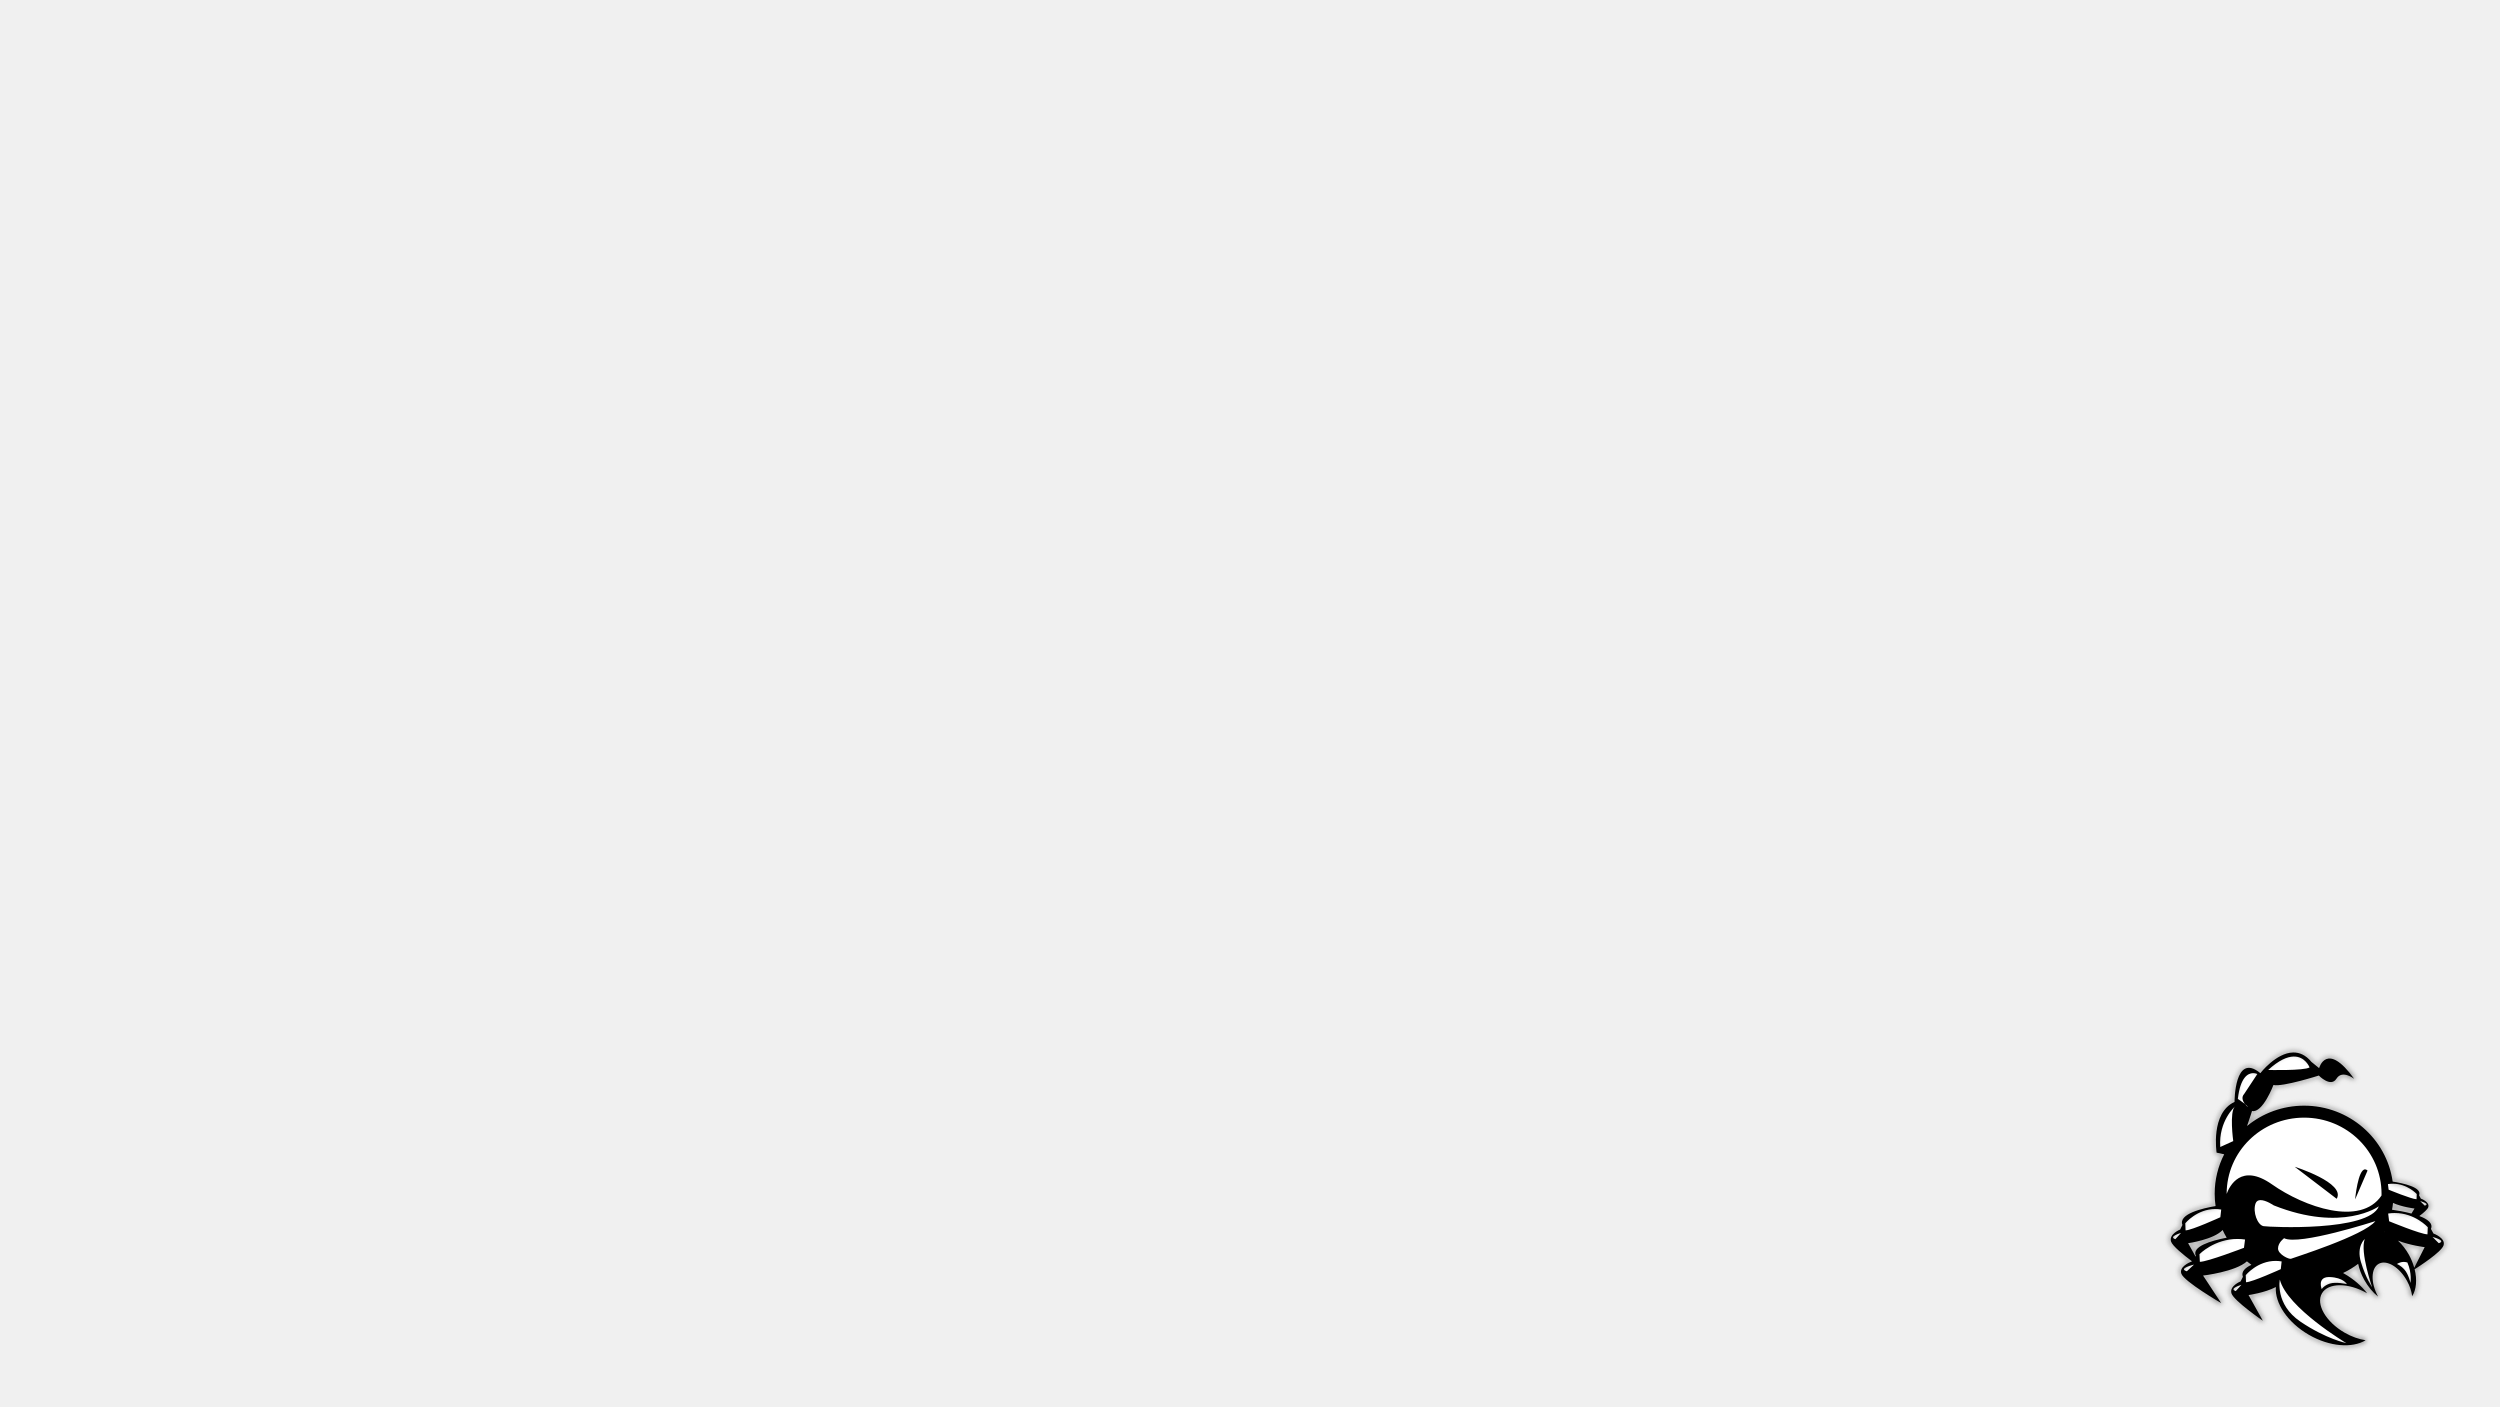
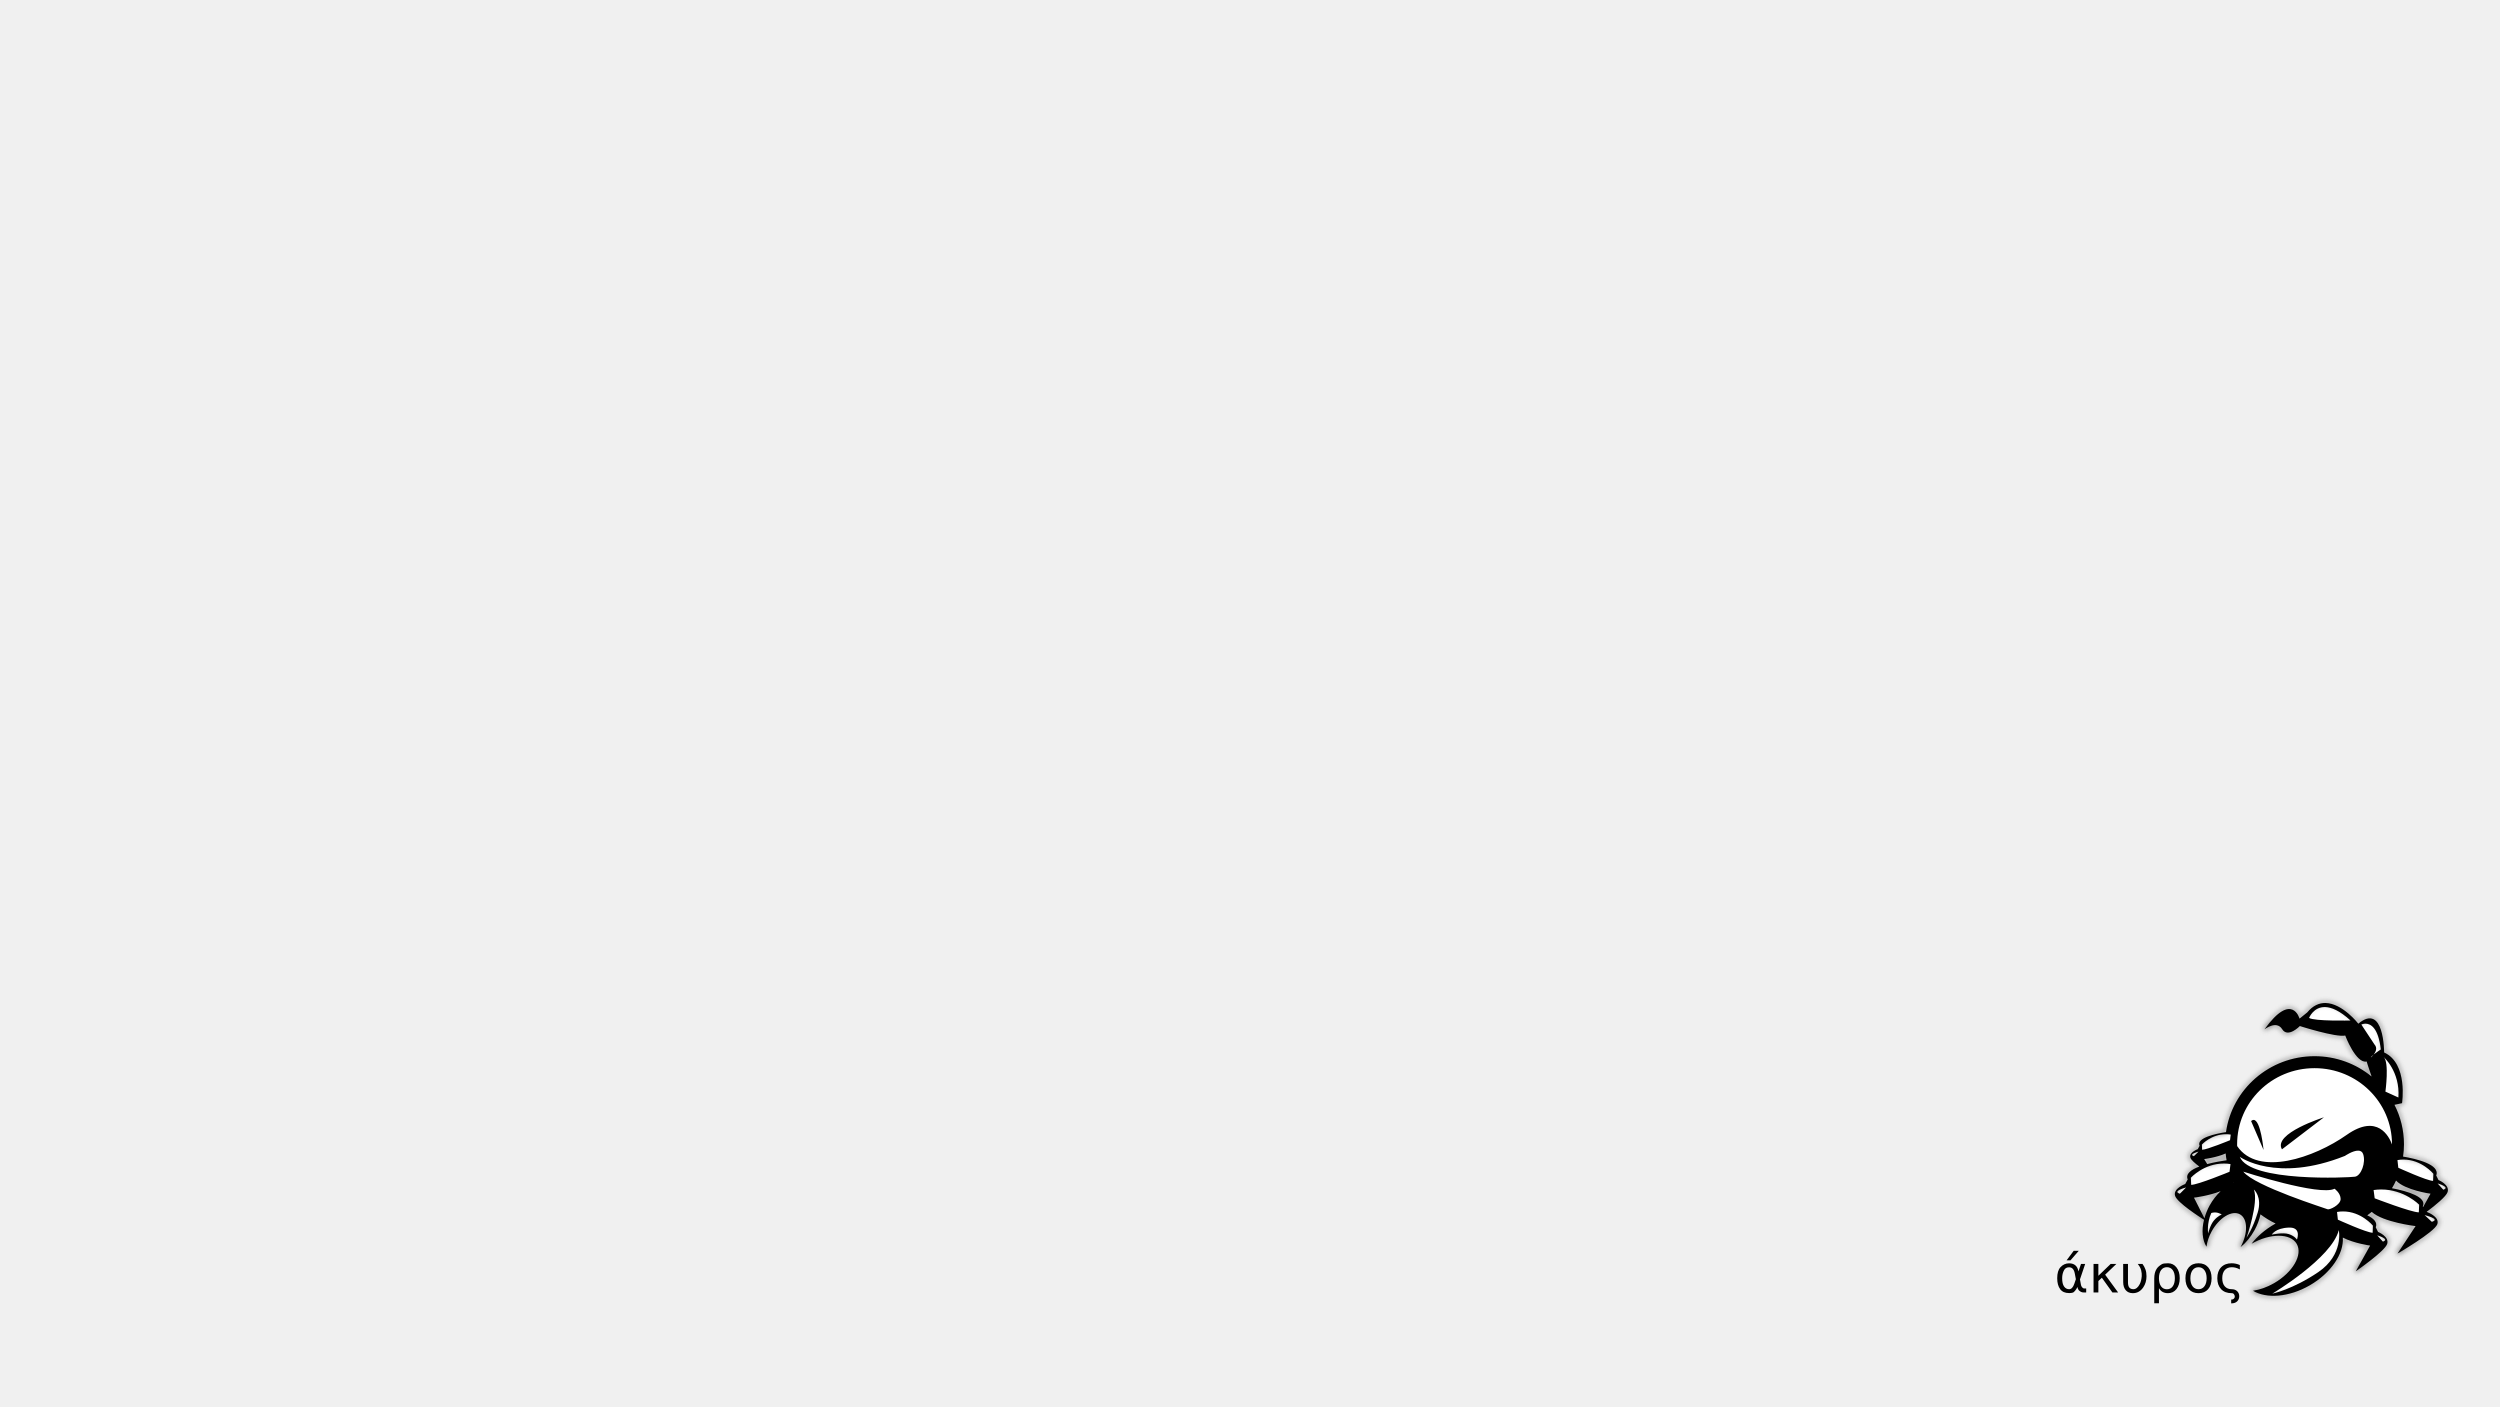
<svg xmlns="http://www.w3.org/2000/svg" width="1920" height="1080" id="svg2" version="1.1" style="display:inline;enable-background:new">
  <defs id="defs4">
    <filter id="filter6636" color-interpolation-filters="sRGB">
      <feGaussianBlur id="feGaussianBlur6638" stdDeviation="2" />
    </filter>
  </defs>
  <g id="layer6" style="display:inline" transform="translate(0,-120)">
-     <g transform="matrix(-1,0,0,1,2123.429,474.0963)" id="layer1-7">
+     <g transform="translate(1423.697,436.0963)" id="layer1-7">
      <g transform="translate(-422.3603,466.6479)" id="fred" style="display:inline">
        <path id="path4615" d="m 784.648,-12.442 c 13.093,0.234 25.197,15.874 25.197,15.874 19.955,-16.469 19.83,22.098 19.83,22.098 18.564,8.568 13.758,38.955 13.758,38.955 l -5.795,1.285 c 4.653,9.114 7.282,19.403 7.282,30.287 0,3.213 -0.238,6.354 -0.68,9.449 9.819,1.663 28.715,6.023 25.449,14.514 l 1.739,3.502 c 0,0 8.757,3.503 7.005,9.197 -1.051,3.414 -9.478,10.26 -16.076,15.219 2.406,0.95 10.019,4.389 8.139,9.55 -2.224,6.101 -30.565,22.527 -30.565,22.527 l 13.884,-21.115 c 0,0 -24.899,-2.933 -33.664,-10.91 -1.109,0.912 -2.235,1.803 -3.402,2.646 4.824,2.294 8.001,5.323 6.501,9.222 l 1.764,3.502 c 0,0 8.757,3.503 7.005,9.197 -1.753,5.694 -24.089,21.015 -24.089,21.015 l 10.961,-19.704 c 0,0 -12.383,-1.714 -20.939,-6.148 0.899,12.249 -9.013,27.252 -25.45,36.713 -15.923,9.165 -33.235,10.362 -43.516,4.132 5.11,-0.772 10.715,-2.706 16.126,-5.821 14.43,-8.306 22.237,-21.821 17.437,-30.161 -4.784,-8.312 -20.307,-8.348 -34.697,-0.126 4.343,-5.621 10.328,-10.864 17.588,-15.043 0.286,-0.165 0.57,-0.319 0.857,-0.479 -4.101,-1.965 -7.967,-4.333 -11.566,-7.03 -0.87,3.996 -2.389,8.139 -4.611,12.17 -2.935,5.324 -6.663,9.725 -10.684,12.952 5.774,-10.551 5.566,-21.812 -0.529,-25.172 -6.116,-3.372 -15.836,2.496 -21.67,13.077 -2.188,3.968 -3.515,8.049 -4.006,11.767 -3.21,-5.082 -3.878,-12.638 -1.89,-20.662 -3.368,-2.131 -20.425,-13.116 -22.174,-18.268 -1.933,-5.694 7.736,-9.197 7.736,-9.197 l 1.915,-3.502 c -1.823,-4.298 2.633,-7.538 8.869,-9.903 -3.369,-2.574 -6.25,-5.145 -6.778,-6.702 -1.406,-4.145 5.644,-6.677 5.644,-6.677 l 1.386,-2.545 c -2.606,-6.143 12.368,-9.307 20.284,-10.533 4.637,-32.923 33.393,-58.307 68.008,-58.307 16.619,0 31.891,5.842 43.793,15.572 -2.223,-6.319 -3.78,-11.465 -3.78,-11.465 -8.229,1.811 -16.454,-19.956 -16.454,-19.956 -7.132,1.57 -34.848,-7.282 -34.848,-7.282 0,0 -9.149,9.47 -13.581,2.394 -4.433,-7.075 -13.581,0.126 -13.581,0.126 21.139,-29.383 26.936,-8.24 26.936,-8.24 l 5.871,-4.737 c 4.461,-5.413 9.325,-7.341 14.06,-7.257 z m -76.701,115.555 c -6.851,3.114 -16.479,4.309 -16.479,4.309 l 2.343,3.83 c 5.533,-1.477 11.084,-2.392 14.866,-2.923 -0.32,-1.714 -0.545,-3.459 -0.731,-5.216 z m 130.875,20.813 c -0.93,2.016 -1.98,3.966 -3.099,5.871 12.371,2.401 26.969,6.826 23.66,14.085 l 0.227,0.378 5.695,-10.23 c 0,0 -19.529,-2.704 -26.482,-10.104 z m -124.526,1.335 c -0.056,0.082 -0.093,0.171 -0.151,0.252 0.077,-0.03 0.149,-0.072 0.227,-0.101 -0.025,-0.05 -0.05,-0.101 -0.076,-0.151 z m -10.205,6.828 c -9.144,3.591 -20.435,4.989 -20.435,4.989 l 7.987,15.824 c 0.906,-3.262 2.212,-6.572 4.006,-9.827 2.375,-4.309 5.288,-8.016 8.441,-10.986 z" style="color:#000000;fill:#ffffff;fill-opacity:1;stroke:#7d7d7d;stroke-width:2;stroke-linecap:square;stroke-linejoin:bevel;stroke-miterlimit:4;stroke-opacity:1;stroke-dasharray:none;marker:none;visibility:visible;display:inline;overflow:visible;filter:url(#filter6636)" />
        <path style="color:#000000;fill:#000000;fill-opacity:1;stroke:none;stroke-width:7;marker:none;visibility:visible;display:inline;overflow:visible" d="m 784.648,-12.442 c 13.093,0.234 25.197,15.874 25.197,15.874 19.955,-16.469 19.83,22.098 19.83,22.098 18.564,8.568 13.758,38.955 13.758,38.955 l -5.795,1.285 c 4.653,9.114 7.282,19.403 7.282,30.287 0,3.213 -0.238,6.354 -0.68,9.449 9.819,1.663 28.715,6.023 25.449,14.514 l 1.739,3.502 c 0,0 8.757,3.503 7.005,9.197 -1.051,3.414 -9.478,10.26 -16.076,15.219 2.406,0.95 10.019,4.389 8.139,9.55 -2.224,6.101 -30.565,22.527 -30.565,22.527 l 13.884,-21.115 c 0,0 -24.899,-2.933 -33.664,-10.91 -1.109,0.912 -2.235,1.803 -3.402,2.646 4.824,2.294 8.001,5.323 6.501,9.222 l 1.764,3.502 c 0,0 8.757,3.503 7.005,9.197 -1.753,5.694 -24.089,21.015 -24.089,21.015 l 10.961,-19.704 c 0,0 -12.383,-1.714 -20.939,-6.148 0.899,12.249 -9.013,27.252 -25.45,36.713 -15.923,9.165 -33.235,10.362 -43.516,4.132 5.11,-0.772 10.715,-2.706 16.126,-5.821 14.43,-8.306 22.237,-21.821 17.437,-30.161 -4.784,-8.312 -20.307,-8.348 -34.697,-0.126 4.343,-5.621 10.328,-10.864 17.588,-15.043 0.286,-0.165 0.57,-0.319 0.857,-0.479 -4.101,-1.965 -7.967,-4.333 -11.566,-7.03 -0.87,3.996 -2.389,8.139 -4.611,12.17 -2.935,5.324 -6.663,9.725 -10.684,12.952 5.774,-10.551 5.566,-21.812 -0.529,-25.172 -6.116,-3.372 -15.836,2.496 -21.67,13.077 -2.188,3.968 -3.515,8.049 -4.006,11.767 -3.21,-5.082 -3.878,-12.638 -1.89,-20.662 -3.368,-2.131 -20.425,-13.116 -22.174,-18.268 -1.933,-5.694 7.736,-9.197 7.736,-9.197 l 1.915,-3.502 c -1.823,-4.298 2.633,-7.538 8.869,-9.903 -3.369,-2.574 -6.25,-5.145 -6.778,-6.702 -1.406,-4.145 5.644,-6.677 5.644,-6.677 l 1.386,-2.545 c -2.606,-6.143 12.368,-9.307 20.284,-10.533 4.637,-32.923 33.393,-58.307 68.008,-58.307 16.619,0 31.891,5.842 43.793,15.572 -2.223,-6.319 -3.78,-11.465 -3.78,-11.465 -8.229,1.811 -16.454,-19.956 -16.454,-19.956 -7.132,1.57 -34.848,-7.282 -34.848,-7.282 0,0 -9.149,9.47 -13.581,2.394 -4.433,-7.075 -13.581,0.126 -13.581,0.126 21.139,-29.383 26.936,-8.24 26.936,-8.24 l 5.871,-4.737 c 4.461,-5.413 9.325,-7.341 14.06,-7.257 z m -0.201,3.124 c -9.096,-0.285 -12.422,8.341 -12.422,8.34 4.174,2.669 31.824,1.965 31.824,1.965 -8.295,-7.576 -14.637,-10.156 -19.402,-10.306 z m 31.119,12.75 c -1.991,-0.062 -3.402,0.68 -3.402,0.68 l 10.079,15.27 c 2.433,2.64 1.043,5.634 -0.504,7.66 -1.209,0.964 -2.166,1.862 -2.217,2.343 0,0 1.143,-0.937 2.217,-2.343 2.248,-1.793 5.392,-3.805 5.392,-3.805 C 825.232,6.589 819.366,3.551 815.565,3.432 z m 13.733,25.601 c 4.457,3.952 1.361,26.583 1.361,26.583 l 9.978,4.536 C 842.055,40.112 829.298,29.033 829.298,29.033 z m -53.066,8.567 c -32.93,0 -59.466,26.179 -59.466,58.458 0,0.466 0.015,0.922 0.025,1.386 16.162,23.895 59.177,8.94 84.159,-8.617 23.708,-16.661 32.584,1.371 34.772,7.358 5e-5,-0.043 0,-0.084 0,-0.126 0,-32.279 -26.561,-58.458 -59.491,-58.458 z m 7.207,37.746 -32.228,24.593 c -7.183,-12.19 32.228,-24.593 32.228,-24.593 z m -54.099,1.991 c 5.586,-0.179 7.736,23.081 7.736,23.081 l -9.575,-22.199 c 0.653,-0.571 1.261,-0.863 1.839,-0.882 z m -21.115,11.011 c -11.293,-0.045 -18.52,7.937 -18.52,7.937 l 0.176,3.981 c 3.69,0 21.443,-7.332 21.443,-7.332 l 0.529,-4.309 c -1.252,-0.194 -2.46,-0.272 -3.628,-0.277 z m 101.596,12.599 c -4.248,-0.106 -10.255,4.032 -10.255,4.032 -52.784,21.051 -80.733,0.731 -80.733,0.731 7.763,19.598 83.835,15.971 88.493,15.244 4.658,-0.726 8.526,-10.904 6.198,-17.437 -0.655,-1.837 -2.042,-2.529 -3.704,-2.57 z m -122.737,0.756 c 0,0 -8.097,2.069 -3.528,3.502 l 3.528,-3.502 z m 20.863,1.411 c -6.851,3.114 -16.479,4.309 -16.479,4.309 l 2.343,3.83 c 5.533,-1.477 11.084,-2.392 14.866,-2.923 -0.32,-1.714 -0.545,-3.459 -0.731,-5.216 z M 844.416,107.8 c -1.456,0.007 -2.95,0.136 -4.51,0.403 l 0.655,5.896 c 0,0 22.111,10.079 26.709,10.079 l 0.227,-5.468 c 0,0 -9.01,-10.973 -23.081,-10.91 z m -137.729,3.049 c -15.52,-0.062 -25.449,10.91 -25.449,10.91 l 0.252,5.468 c 5.072,0 29.456,-10.054 29.456,-10.054 l 0.731,-5.921 c -1.721,-0.267 -3.384,-0.397 -4.989,-0.403 z m 14.816,6.224 c 8.68,11.166 63.421,28.245 64.757,28.901 1.336,0.657 10.003,-3.289 10.003,-7.887 0,-4.598 -4.661,-7.887 -4.661,-7.887 -11.349,5.912 -70.099,-13.128 -70.099,-13.128 z m 117.319,6.854 c -0.93,2.016 -1.98,3.966 -3.099,5.871 12.371,2.401 26.969,6.826 23.66,14.085 l 0.227,0.378 5.695,-10.23 c 0,0 -19.529,-2.704 -26.482,-10.104 z m -124.526,1.335 c -0.056,0.082 -0.093,0.171 -0.151,0.252 0.077,-0.03 0.149,-0.072 0.227,-0.101 -0.025,-0.05 -0.05,-0.101 -0.076,-0.151 z m 156.476,0.882 4.384,4.813 c 5.694,-1.971 -4.384,-4.813 -4.384,-4.813 z m -193.163,3.074 c 0,0 -11.092,2.842 -4.813,4.813 l 4.813,-4.813 z m 149.723,1.562 c -1.848,0.007 -3.765,0.142 -5.745,0.428 l 0.832,6.35 c 0,0 28.054,10.785 33.891,10.785 l 0.277,-5.871 c 0,0 -11.394,-11.758 -29.254,-11.692 z m -97.69,0.025 c 3.828,10.07 -5.695,37.091 -5.695,37.091 0,0 4.95,-7.04 8.617,-19.301 3.668,-12.261 -2.923,-17.789 -2.923,-17.789 z m -25.55,1.285 c -9.144,3.591 -20.435,4.989 -20.435,4.989 l 7.987,15.824 c 0.906,-3.262 2.212,-6.572 4.006,-9.827 2.375,-4.309 5.288,-8.016 8.441,-10.986 z m 93.911,15.547 c -1.456,0.007 -2.95,0.136 -4.51,0.403 l 0.655,5.921 c 0,0 22.111,10.054 26.709,10.054 l 0.202,-5.468 c 0,0 -8.984,-10.973 -23.056,-10.911 z m -97.917,0.781 c -0.209,-0.011 -0.413,-0.006 -0.63,0 -0.803,0.015 -1.652,0.143 -2.545,0.428 -3.598,8.106 -2.394,15.748 -2.394,15.748 0,0 1.59,-6.775 4.611,-10.205 3.021,-3.43 5.846,-4.359 5.846,-4.359 0.377,0.287 -1.755,-1.448 -4.888,-1.613 z m 160.684,2.041 5.543,5.14 c 7.227,-2.112 -5.543,-5.14 -5.543,-5.14 z m -103.309,9.575 c -0.298,-0.008 -0.606,-0.012 -0.932,0 -10.46,0.387 -13.178,5.443 -13.178,5.443 0,0 8.529,-1.953 13.178,-0.403 4.649,1.55 6.198,4.258 6.198,4.258 -0.375,0.751 3.971,-9.037 -5.266,-9.298 z m 37.418,1.94 c -5.506,21.643 -51.126,48.833 -51.126,48.833 0,0 15.711,-3.225 35.377,-16.58 19.666,-13.354 15.748,-32.253 15.748,-32.253 z m 29.481,4.032 4.384,4.813 c 5.694,-1.971 -4.384,-4.813 -4.384,-4.813 z" id="outline" />
      </g>
    </g>
+     <text xml:space="preserve" style="font-size:40px;font-style:normal;font-weight:normal;line-height:125%;letter-spacing:0px;word-spacing:0px;fill:#000000;fill-opacity:1;stroke:none;font-family:Bitstream Vera Sans" x="1577.739" y="1112.592" id="text2988">
+       <tspan id="tspan2990" x="1577.739" y="1112.592">άκυρος</tspan>
+     </text>
  </g>
</svg>
